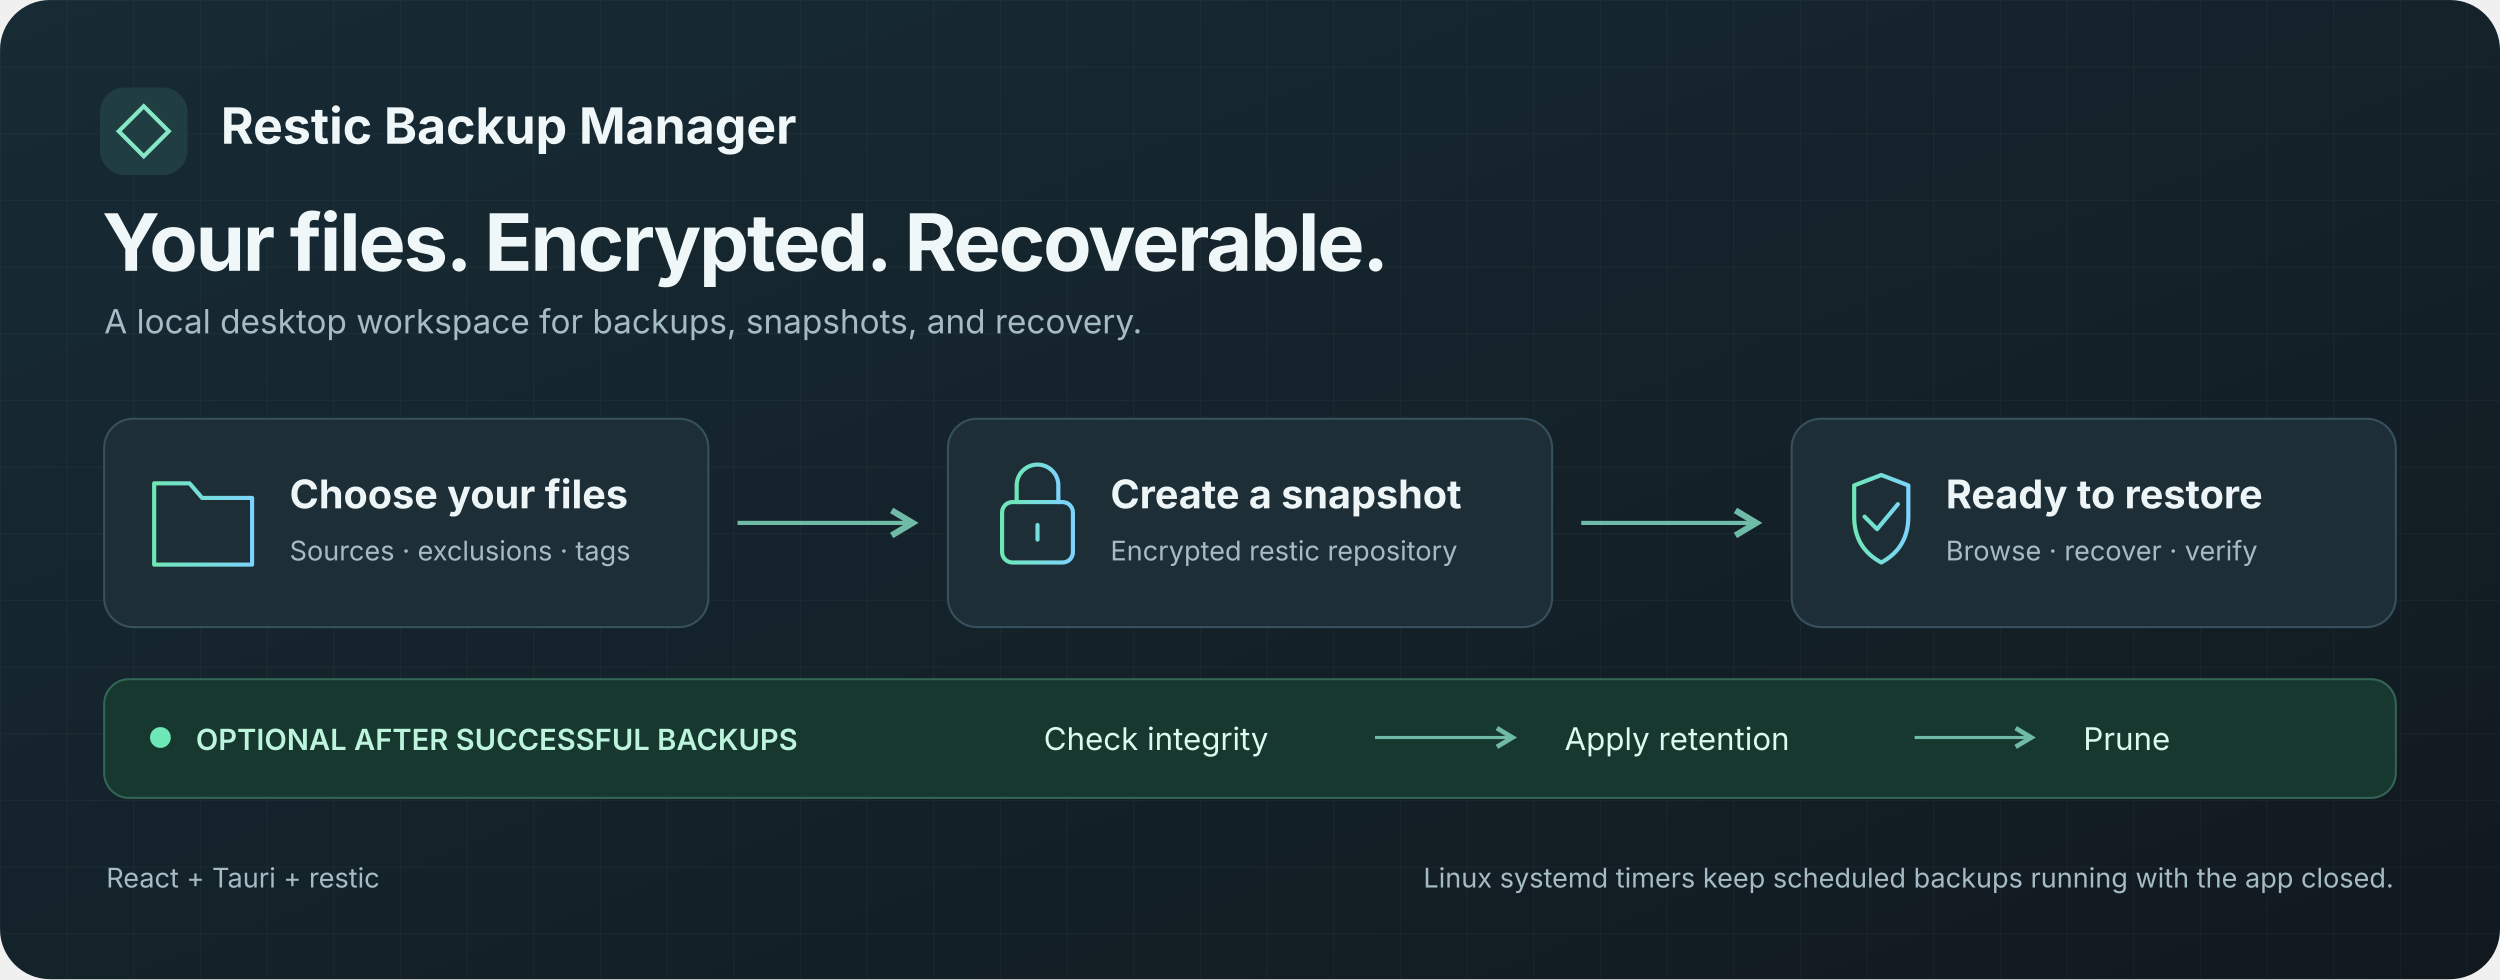
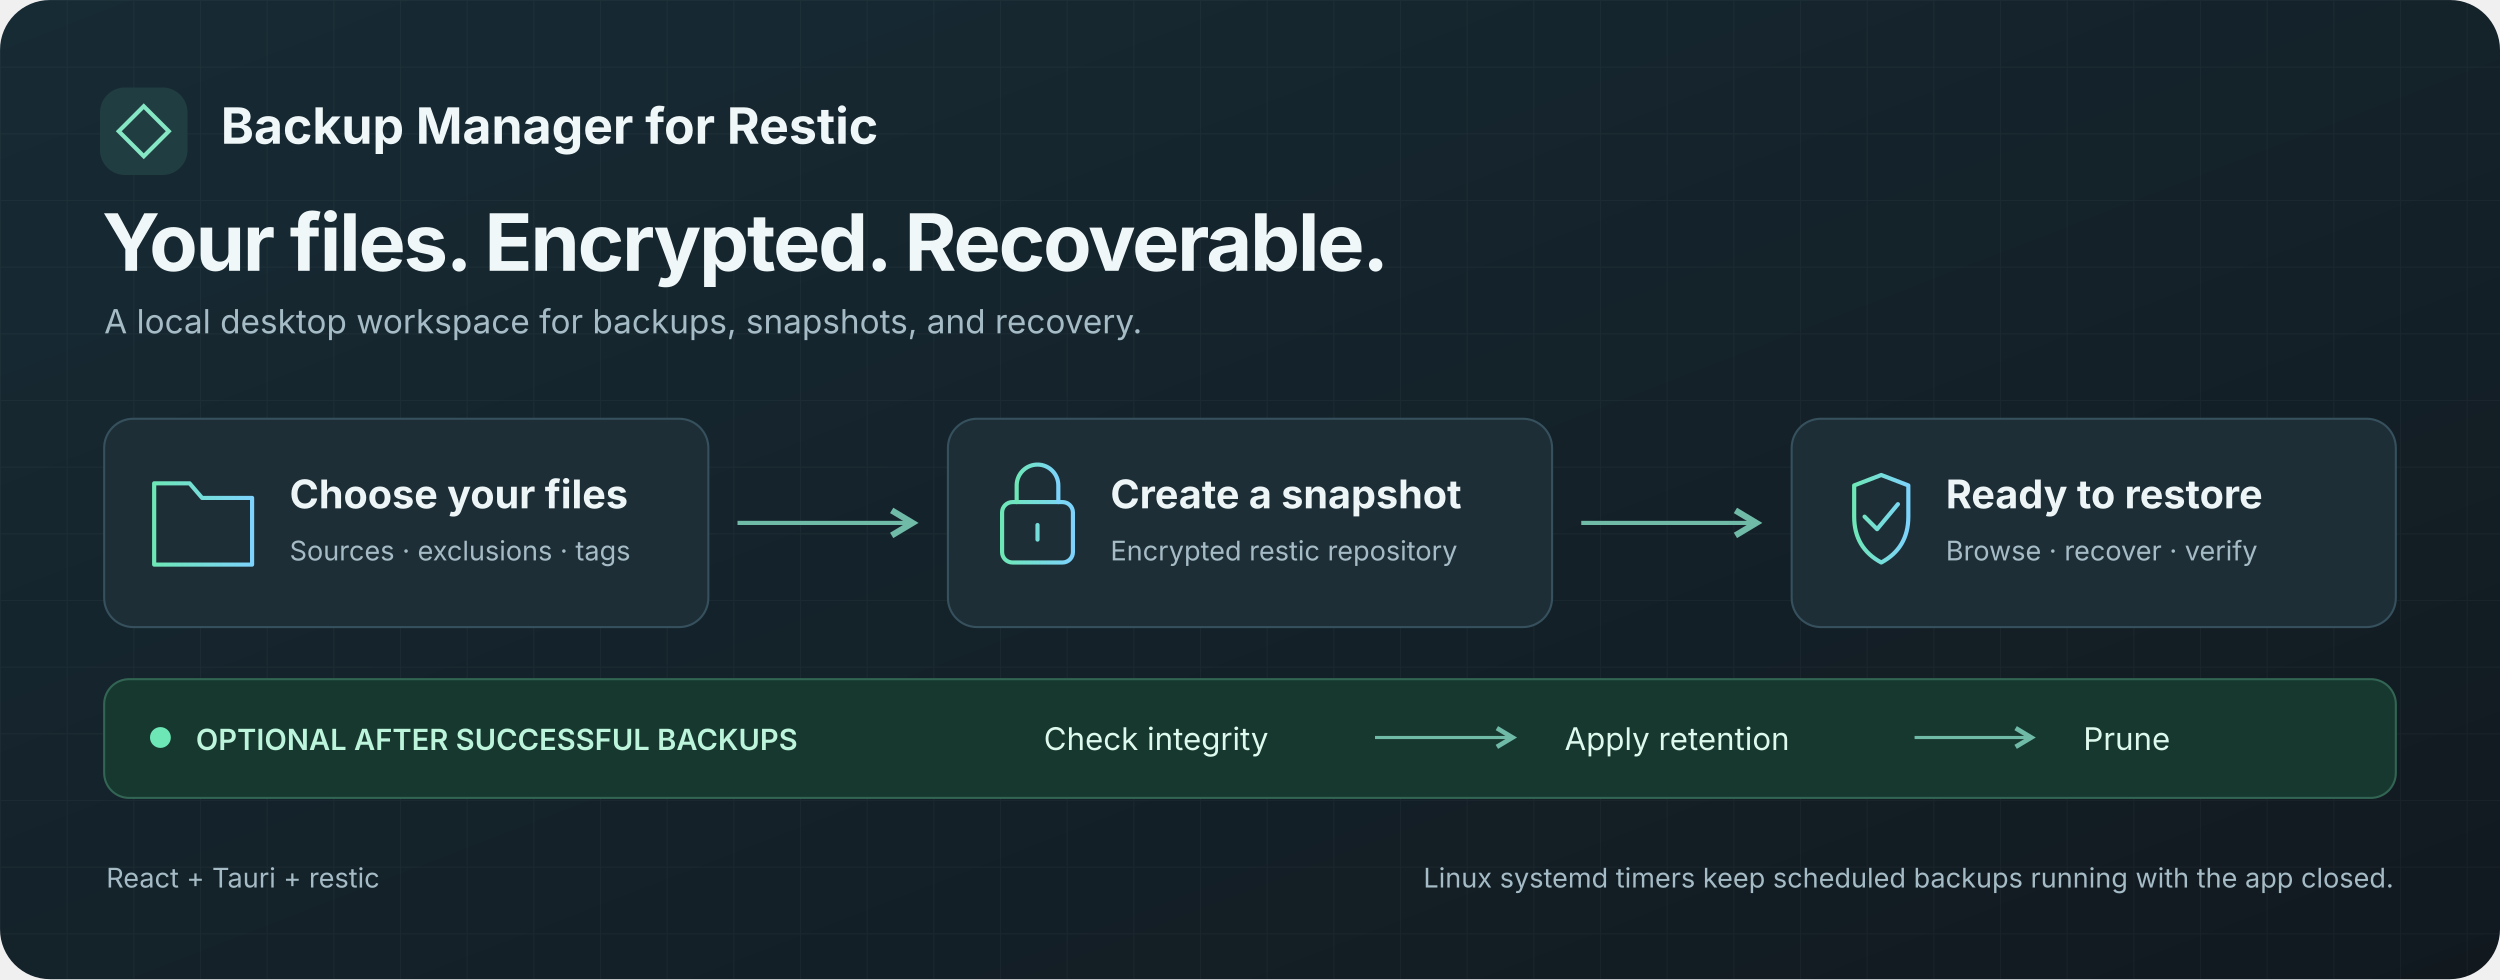
<svg xmlns="http://www.w3.org/2000/svg" width="1200" height="470" viewBox="0 0 1200 470" role="img" aria-labelledby="title desc">
  <defs>
    <linearGradient id="bg" x2="1" y2="1">
      <stop stop-color="#172b35" />
      <stop offset="1" stop-color="#11191f" />
    </linearGradient>
    <linearGradient id="accent">
      <stop stop-color="#6ee7b7" />
      <stop offset="1" stop-color="#7dd3fc" />
    </linearGradient>
    <pattern id="grid" width="32" height="32" patternUnits="userSpaceOnUse">
      <path d="M32 0H0V32" fill="none" stroke="#fff" stroke-opacity=".035" />
    </pattern>
    <marker id="arrow" markerWidth="8" markerHeight="8" refX="6" refY="4" orient="auto">
      <path d="m1 1 5 3-5 3" fill="none" stroke="#70baa8" stroke-width="1.5" />
    </marker>
  </defs>
  <rect width="1200" height="470" rx="24" fill="url(#bg)" />
  <rect width="1200" height="470" rx="24" fill="url(#grid)" />
  <g font-family="system-ui, -apple-system, Segoe UI, sans-serif">
    <rect x="48" y="42" width="42" height="42" rx="12" fill="#203d42" />
    <path d="m69 51 12 12-12 12-12-12Z" fill="none" stroke="#86e7c4" stroke-width="2" />
-     <text x="106" y="69" font-size="24" font-weight="650" fill="#f0f7f8">Restic Backup Manager</text>
+     <text x="106" y="69" font-size="24" font-weight="650" fill="#f0f7f8">Backup Manager for Restic</text>
    <text x="49" y="130" font-size="38" font-weight="700" letter-spacing="-1" fill="#f0f7f8">Your files. Encrypted. Recoverable.</text>
    <text x="50" y="160" font-size="16" fill="#a5bbc5">A local desktop workspace for backups, snapshots, and recovery.</text>
    <g fill="#1d2e37" stroke="#36515d">
      <rect x="50" y="201" width="290" height="100" rx="14" />
      <rect x="455" y="201" width="290" height="100" rx="14" />
      <rect x="860" y="201" width="290" height="100" rx="14" />
    </g>
    <g stroke="#70baa8" stroke-width="2" marker-end="url(#arrow)">
      <path d="M354 251h84" />
      <path d="M759 251h84" />
    </g>
    <g fill="none" stroke="url(#accent)" stroke-width="2" stroke-linecap="round" stroke-linejoin="round">
      <path d="M74 232h17l6 7h24v32H74Z" />
      <rect x="481" y="241" width="34" height="29" rx="5" />
      <path d="M488 241v-8a10 10 0 0 1 20 0v8m-10 11v7" />
      <path d="m890 233 13-5 13 5v15q0 15-13 22-13-7-13-22Zm5 15 6 6 10-12" />
    </g>
    <g fill="#edf5f7" font-size="19" font-weight="650">
      <text x="139" y="244">Choose your files</text>
      <text x="533" y="244">Create a snapshot</text>
      <text x="934" y="244">Ready to restore</text>
    </g>
    <g fill="#a5bbc5" font-size="13">
      <text x="139" y="269">Sources · exclusions · tags</text>
      <text x="533" y="269">Encrypted restic repository</text>
      <text x="934" y="269">Browse · recover · verify</text>
    </g>
    <rect x="50" y="326" width="1100" height="57" rx="12" fill="#17382f" stroke="#326553" />
    <circle cx="77" cy="354" r="5" fill="#6ee7b7" />
    <text x="94" y="360" font-size="14" font-weight="600" fill="#bcf4dc">OPTIONAL AFTER SUCCESSFUL BACKUPS</text>
    <g fill="#def9ed" font-size="15">
      <text x="501" y="360">Check integrity</text>
      <text x="751" y="360">Apply retention</text>
      <text x="1000" y="360">Prune</text>
    </g>
    <g stroke="#70baa8" stroke-width="1.5" marker-end="url(#arrow)">
      <path d="M660 354h66" />
      <path d="M919 354h56" />
    </g>
    <text x="51" y="426" font-size="13" fill="#a5bbc5">React + Tauri + restic</text>
    <text x="1149" y="426" text-anchor="end" font-size="13" fill="#a5bbc5">Linux systemd timers keep scheduled backups running with the app closed.</text>
  </g>
</svg>
